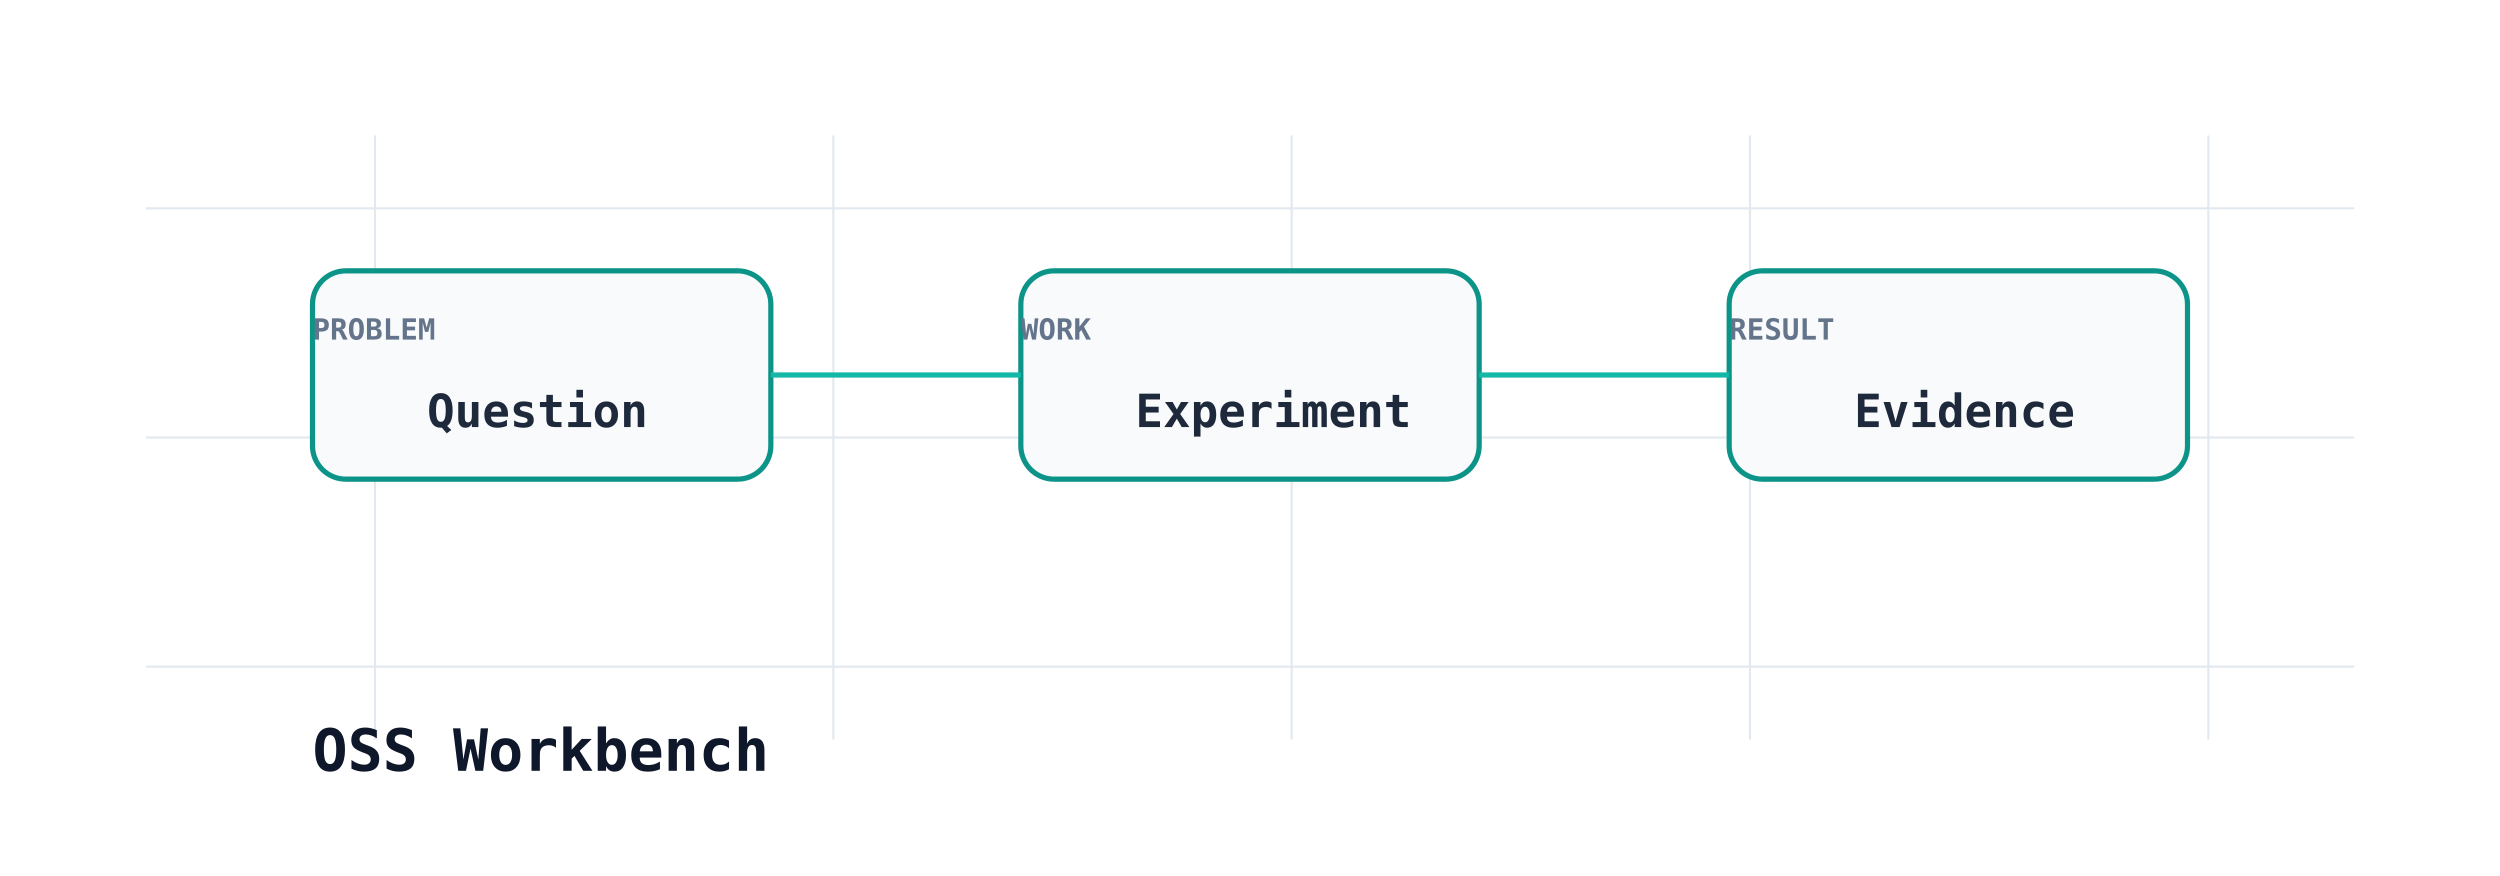
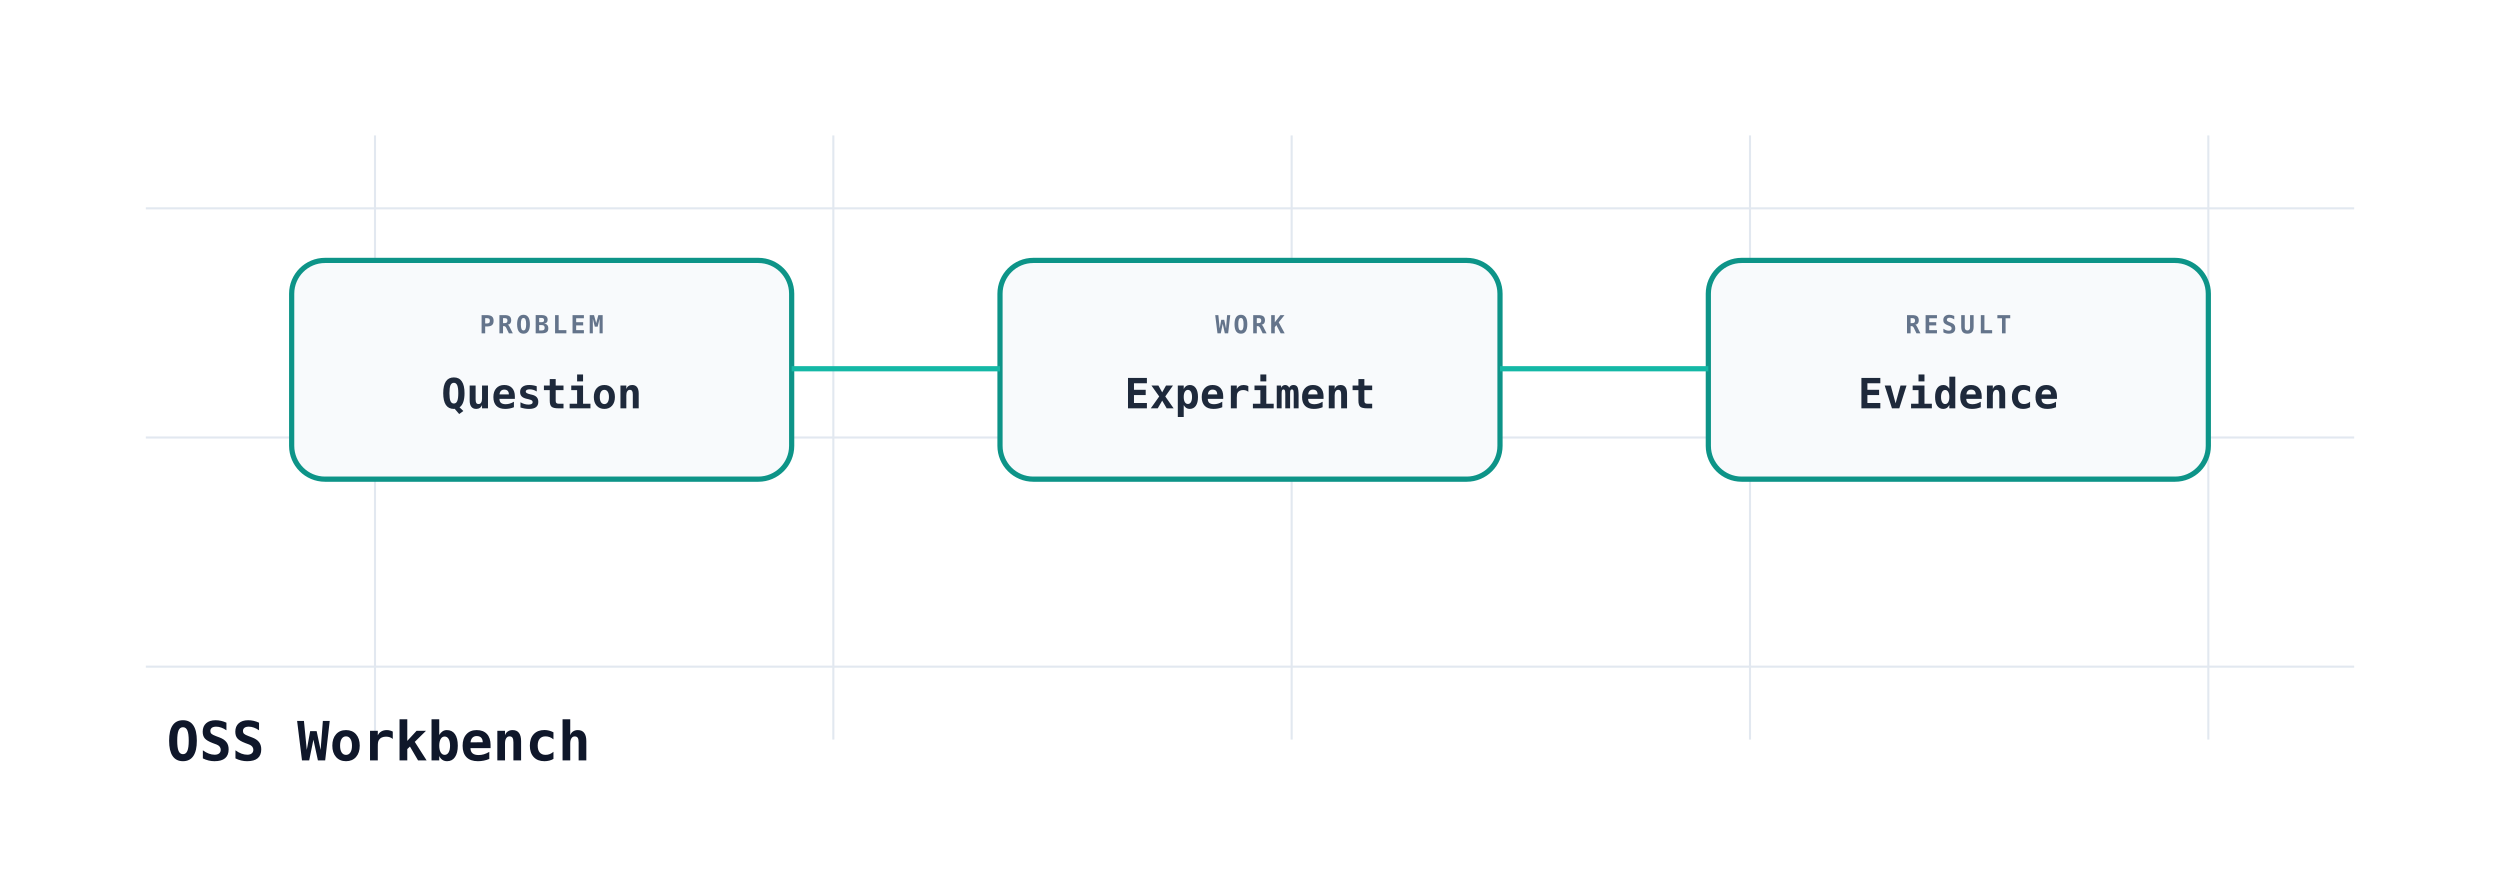
<svg xmlns="http://www.w3.org/2000/svg" viewBox="0 0 1200 420" role="img">
  <style>
    .svg-bg { fill: var(--surface, #ffffff); }
    .svg-grid { stroke: var(--border-soft, #e2e8f0); }
    .svg-card { fill: var(--surface-hi, #f8fafc); stroke: var(--accent, #0d9488); }
    .svg-link { stroke: var(--accent, #14b8a6); }
    .svg-text-title { fill: var(--text, #1e293b); }
    .svg-text-sub { fill: var(--text-faint, #64748b); }
    .svg-brand { fill: var(--text, #0f172a); }
    @media (prefers-color-scheme: dark) {
      .svg-bg { fill: var(--surface, #212a36); }
      .svg-grid { stroke: var(--border-soft, #253242); }
      .svg-card { fill: var(--surface-hi, #1a222c); stroke: var(--accent, #2dd4bf); }
      .svg-link { stroke: var(--accent, #5eead4); }
      .svg-text-title { fill: var(--text, #f0f6fc); }
      .svg-text-sub { fill: var(--text-faint, #94a3b8); }
      .svg-brand { fill: var(--text, #f0f6fc); }
    }
  </style>
  <rect width="1200" height="420" rx="24" class="svg-bg" />
  <g class="svg-grid" stroke-width="1">
    <path d="M70 100h1060M70 210h1060M70 320h1060" />
    <path d="M180 65v290M400 65v290M620 65v290M840 65v290M1060 65v290" />
  </g>
  <g class="svg-card" stroke-width="2.5">
-     <rect x="150" y="130" width="220" height="100" rx="16" />
-     <rect x="490" y="130" width="220" height="100" rx="16" />
-     <rect x="830" y="130" width="220" height="100" rx="16" />
+     <rect x="140" y="125" width="240" height="105" rx="16" />
+     <rect x="480" y="125" width="240" height="105" rx="16" />
+     <rect x="820" y="125" width="240" height="105" rx="16" />
  </g>
  <g class="svg-link" fill="none" stroke-width="2.5">
-     <path d="M370 180h120M710 180h120" />
+     <path d="M380 177h100M720 177h100" />
  </g>
  <g font-family="ui-monospace,SFMono-Regular,Menlo,monospace">
-     <text x="150" y="163" font-size="14" font-weight="600" class="svg-text-sub">PROBLEM</text>
-     <text x="205" y="205" font-size="22" font-weight="700" class="svg-text-title">Question</text>
-     <text x="490" y="163" font-size="14" font-weight="600" class="svg-text-sub">WORK</text>
-     <text x="545" y="205" font-size="22" font-weight="700" class="svg-text-title">Experiment</text>
-     <text x="830" y="163" font-size="14" font-weight="600" class="svg-text-sub">RESULT</text>
-     <text x="890" y="205" font-size="22" font-weight="700" class="svg-text-title">Evidence</text>
-     <text x="150" y="370" font-size="28" font-weight="700" class="svg-brand">OSS Workbench</text>
+     <text x="260" y="160" text-anchor="middle" font-size="12" font-weight="600" letter-spacing="1.5" class="svg-text-sub">PROBLEM</text>
+     <text x="260" y="196" text-anchor="middle" font-size="20" font-weight="700" class="svg-text-title">Question</text>
+     <text x="600" y="160" text-anchor="middle" font-size="12" font-weight="600" letter-spacing="1.5" class="svg-text-sub">WORK</text>
+     <text x="600" y="196" text-anchor="middle" font-size="20" font-weight="700" class="svg-text-title">Experiment</text>
+     <text x="940" y="160" text-anchor="middle" font-size="12" font-weight="600" letter-spacing="1.5" class="svg-text-sub">RESULT</text>
+     <text x="940" y="196" text-anchor="middle" font-size="20" font-weight="700" class="svg-text-title">Evidence</text>
+     <text x="80" y="365" font-size="26" font-weight="700" class="svg-brand">OSS Workbench</text>
  </g>
</svg>
